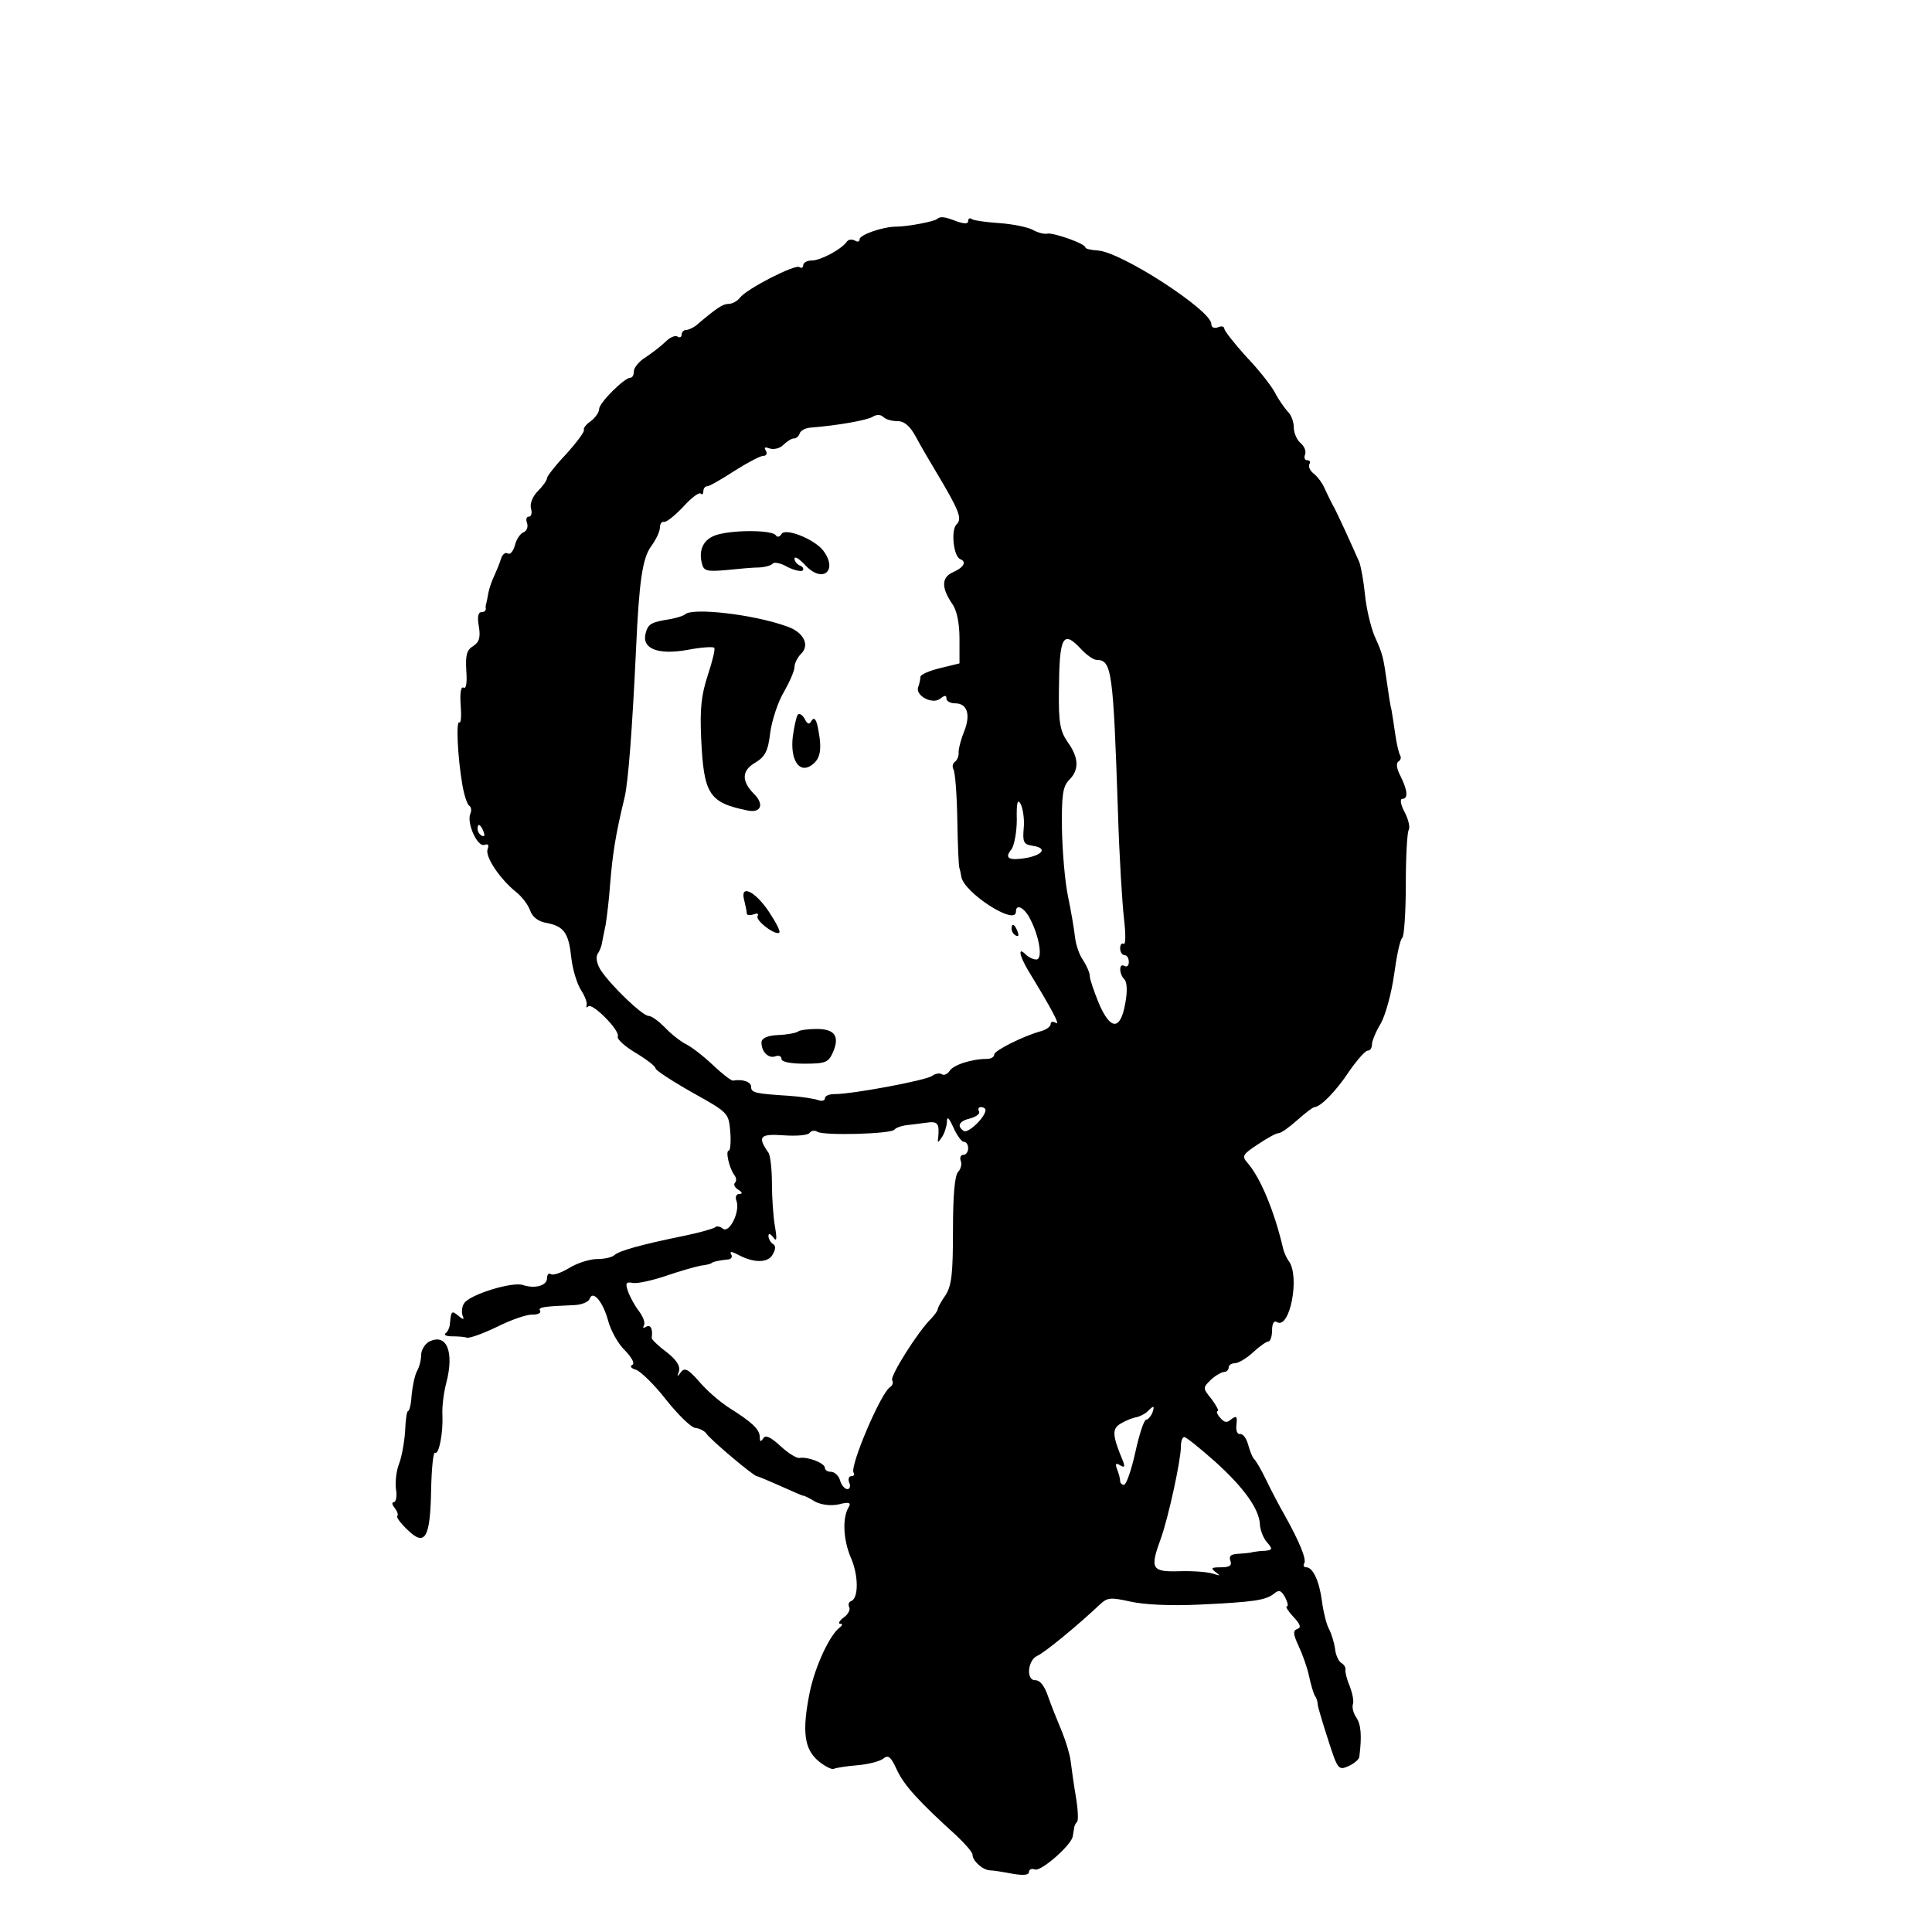
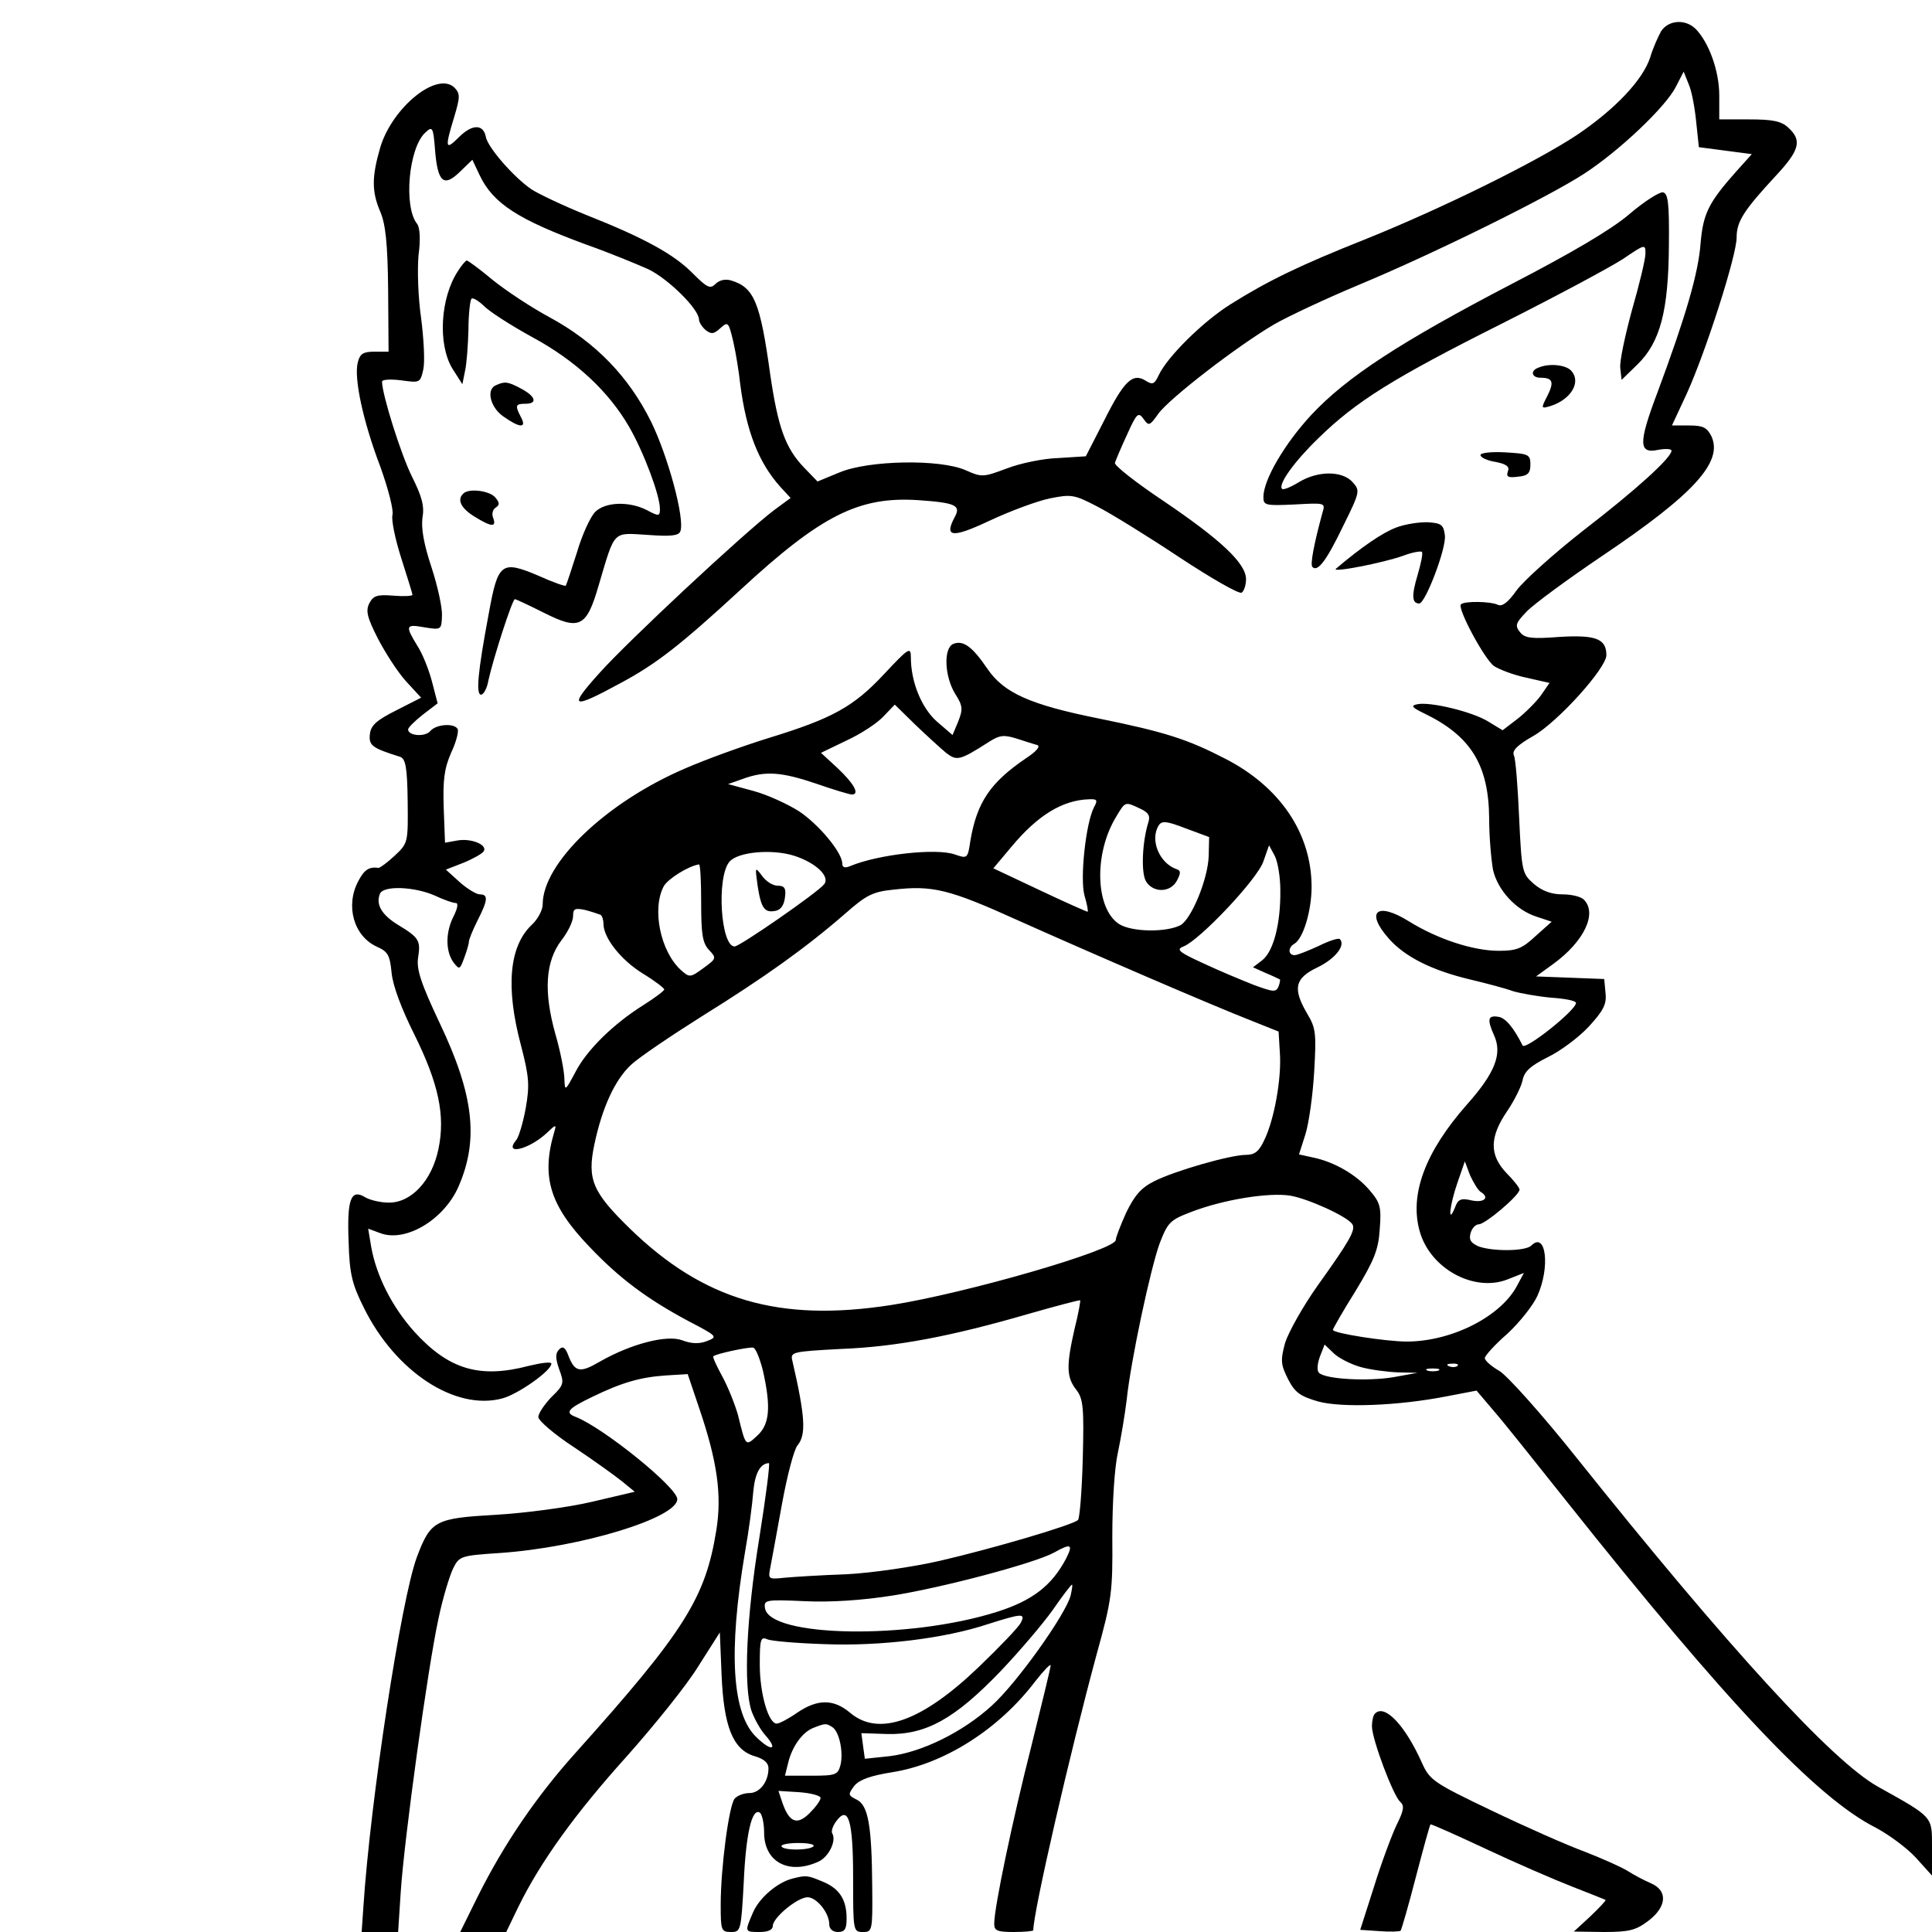
<svg xmlns="http://www.w3.org/2000/svg" version="1.0" width="445pt" height="445pt" viewBox="0 0 445 445" preserveAspectRatio="xMidYMid meet">
  <g transform="translate(0,445) scale(0.1,-0.1)" fill="#000000" stroke="none">
-     <path d="M2159 3946 c-5 -6 -69 -18 -94 -18 -32 0 -85 -19 -85 -29 0 -6 -5 -7 -11 -3 -6 3 -14 3 -18 -2 -12 -18 -61 -44 -81 -44 -11 0 -20 -5 -20 -11 0 -5 -4 -8 -9 -4 -11 6 -121 -50 -137 -71 -6 -8 -18 -14 -26 -14 -13 0 -27 -9 -75 -50 -7 -5 -17 -10 -23 -10 -5 0 -10 -5 -10 -11 0 -5 -4 -8 -10 -4 -5 3 -17 -2 -27 -12 -10 -10 -31 -26 -46 -36 -15 -9 -27 -24 -27 -32 0 -8 -3 -15 -8 -15 -14 0 -72 -58 -72 -72 0 -8 -9 -20 -19 -28 -11 -7 -18 -17 -16 -20 2 -4 -16 -28 -40 -55 -25 -26 -45 -52 -45 -56 0 -5 -9 -18 -21 -30 -12 -12 -19 -29 -16 -40 3 -10 1 -19 -5 -19 -6 0 -7 -7 -4 -15 3 -9 -1 -18 -8 -21 -8 -3 -17 -17 -20 -30 -4 -14 -11 -22 -16 -19 -6 4 -13 -2 -16 -12 -3 -10 -10 -27 -15 -38 -6 -12 -12 -30 -14 -40 -2 -11 -4 -22 -5 -25 -1 -3 -2 -8 -1 -12 0 -5 -4 -8 -10 -8 -8 0 -10 -12 -6 -33 4 -25 1 -36 -13 -45 -15 -9 -18 -21 -16 -56 2 -28 0 -43 -6 -40 -6 4 -9 -11 -7 -39 2 -25 1 -43 -3 -41 -8 5 -4 -80 7 -144 4 -23 11 -45 16 -48 4 -2 6 -11 2 -19 -8 -22 17 -77 33 -71 8 3 11 0 7 -10 -6 -17 28 -68 65 -98 13 -10 28 -29 33 -43 5 -15 19 -26 39 -29 40 -8 50 -24 56 -81 3 -26 13 -59 22 -73 9 -14 15 -29 13 -35 -1 -5 0 -7 4 -3 9 9 73 -55 68 -69 -3 -6 16 -23 41 -38 25 -15 46 -31 46 -36 0 -4 38 -29 84 -55 84 -47 84 -47 88 -90 2 -24 0 -44 -3 -44 -9 0 1 -41 12 -56 5 -6 6 -14 2 -18 -4 -4 -1 -11 7 -16 10 -6 11 -10 3 -10 -7 0 -10 -7 -7 -15 10 -24 -16 -77 -31 -65 -6 5 -15 7 -18 3 -4 -3 -35 -12 -69 -19 -103 -21 -152 -35 -163 -45 -5 -5 -23 -9 -40 -9 -16 0 -45 -9 -63 -20 -18 -11 -37 -18 -43 -15 -5 4 -9 -1 -9 -9 0 -17 -27 -25 -55 -16 -24 9 -124 -22 -136 -42 -5 -7 -6 -19 -4 -27 5 -11 3 -12 -10 -1 -15 12 -16 11 -19 -22 -1 -7 -5 -16 -10 -19 -4 -4 2 -7 15 -7 13 0 29 -1 34 -3 6 -2 37 9 70 25 32 16 69 29 82 28 12 0 20 4 17 9 -5 8 6 10 80 13 16 1 31 7 34 14 7 22 31 -6 43 -51 6 -22 23 -53 39 -68 16 -17 23 -30 16 -33 -6 -3 -2 -8 9 -11 11 -4 43 -35 70 -70 28 -35 58 -64 67 -64 9 -1 21 -7 25 -13 9 -14 109 -98 116 -98 2 0 26 -10 53 -22 27 -12 51 -23 54 -23 3 0 15 -6 28 -14 14 -7 35 -10 54 -6 23 6 29 4 23 -6 -15 -24 -13 -74 4 -115 19 -42 19 -96 1 -102 -5 -2 -7 -8 -4 -14 3 -5 -2 -16 -12 -23 -11 -8 -14 -15 -9 -15 6 0 6 -3 0 -8 -23 -16 -57 -88 -70 -150 -18 -90 -13 -131 21 -159 15 -12 31 -20 35 -17 4 2 28 6 53 8 25 2 52 9 60 15 12 10 18 5 32 -26 17 -36 51 -73 137 -151 20 -19 37 -38 37 -44 0 -14 23 -35 40 -36 8 0 32 -4 53 -8 24 -4 37 -3 37 4 0 6 6 9 14 6 14 -5 85 57 87 77 1 5 2 13 3 18 0 5 4 12 7 15 3 3 2 29 -3 58 -5 29 -10 66 -12 82 -2 16 -11 45 -19 65 -13 31 -26 64 -32 81 -9 27 -19 40 -31 40 -21 0 -17 46 5 56 18 8 93 70 144 118 18 17 25 17 71 7 30 -7 93 -10 156 -7 128 6 155 10 174 25 12 10 17 8 26 -8 6 -12 8 -21 4 -21 -4 0 3 -11 15 -24 16 -17 19 -25 9 -28 -10 -4 -10 -11 3 -39 9 -19 20 -50 24 -69 4 -19 10 -39 13 -45 4 -5 7 -14 7 -20 0 -5 11 -42 24 -82 22 -69 24 -71 47 -61 13 6 25 16 25 22 6 47 4 74 -7 90 -7 10 -10 24 -8 30 3 7 -1 26 -7 42 -7 16 -11 33 -10 38 1 5 -3 12 -10 16 -6 4 -13 19 -14 33 -2 13 -8 34 -14 45 -6 11 -13 40 -16 63 -6 47 -21 79 -36 79 -6 0 -8 4 -5 9 6 9 -11 50 -45 111 -11 19 -30 55 -42 80 -12 25 -25 47 -29 50 -3 3 -9 17 -13 32 -4 15 -12 26 -19 25 -6 -1 -10 8 -8 22 2 19 0 21 -12 12 -10 -9 -16 -8 -26 4 -7 8 -9 15 -5 15 3 0 -3 12 -14 27 -21 26 -21 26 -2 45 11 10 25 18 31 18 5 0 10 5 10 10 0 6 7 10 14 10 8 0 27 11 42 25 15 14 31 25 35 25 5 0 9 12 9 26 0 15 4 23 11 19 30 -19 54 107 27 141 -5 7 -11 20 -13 30 -20 85 -52 162 -82 196 -13 15 -11 19 24 42 21 14 42 26 48 26 6 0 25 14 43 30 18 16 36 30 40 30 14 1 49 36 80 83 18 26 37 47 42 47 6 0 10 6 10 14 0 8 9 30 20 48 11 19 25 70 31 113 6 44 14 82 19 85 4 3 8 58 8 122 0 64 3 122 7 127 3 6 -1 24 -10 41 -9 17 -11 30 -5 30 14 0 12 20 -4 52 -9 17 -11 30 -5 34 5 3 7 9 4 14 -3 5 -8 26 -11 47 -3 21 -7 47 -9 58 -3 11 -7 38 -10 60 -9 63 -10 68 -29 110 -9 22 -19 64 -22 95 -3 30 -9 64 -13 75 -14 32 -53 119 -63 135 -4 8 -12 24 -17 35 -5 12 -16 27 -25 34 -9 7 -13 17 -10 22 3 5 1 9 -5 9 -6 0 -8 6 -5 13 3 8 -2 20 -11 27 -8 7 -15 23 -15 36 0 12 -6 29 -14 36 -7 8 -21 27 -29 43 -9 17 -39 55 -67 84 -27 30 -50 59 -50 64 0 5 -7 7 -15 3 -9 -3 -15 0 -15 8 0 31 -206 165 -261 169 -16 1 -29 4 -29 7 0 9 -73 34 -87 32 -7 -2 -23 2 -35 9 -12 6 -46 13 -75 15 -30 2 -59 6 -64 9 -5 4 -9 2 -9 -4 0 -7 -8 -7 -26 -1 -28 11 -38 12 -45 6z m-92 -466 c16 0 29 -11 43 -37 11 -21 32 -56 45 -78 55 -92 62 -110 48 -123 -13 -13 -7 -74 9 -80 15 -6 8 -19 -17 -30 -27 -12 -27 -36 -1 -74 10 -14 16 -44 16 -79 l0 -57 -45 -11 c-25 -6 -45 -15 -45 -20 0 -5 -2 -15 -5 -23 -8 -20 33 -42 51 -27 10 8 14 8 14 0 0 -6 9 -11 20 -11 28 0 36 -26 21 -64 -7 -17 -13 -39 -13 -48 1 -10 -4 -20 -9 -23 -5 -4 -6 -11 -3 -17 4 -6 8 -58 9 -117 1 -58 3 -108 5 -111 1 -3 3 -11 4 -18 3 -36 126 -116 126 -82 0 20 20 9 33 -17 22 -43 29 -93 14 -93 -7 0 -18 5 -25 12 -18 18 -14 -3 6 -37 55 -90 75 -128 64 -121 -7 4 -12 3 -12 -3 0 -5 -10 -13 -22 -16 -43 -12 -108 -45 -108 -54 0 -6 -8 -10 -17 -10 -35 0 -78 -14 -86 -28 -5 -7 -13 -11 -18 -7 -5 3 -15 1 -22 -4 -12 -10 -182 -42 -224 -42 -13 0 -23 -4 -23 -10 0 -5 -7 -7 -15 -4 -8 3 -38 8 -67 10 -79 5 -88 7 -88 21 0 11 -19 18 -42 14 -4 0 -24 15 -45 35 -21 20 -49 42 -63 49 -14 7 -36 25 -49 39 -14 14 -30 26 -37 26 -14 0 -86 69 -110 105 -9 14 -12 29 -8 37 5 7 9 18 10 23 1 6 5 26 9 45 3 19 8 60 10 90 6 73 12 114 34 205 8 36 17 149 26 340 7 157 15 210 35 237 11 15 20 34 20 43 0 8 4 14 9 13 5 -2 25 14 44 34 19 21 37 35 41 31 3 -3 6 -1 6 5 0 7 4 12 9 12 5 0 33 16 62 35 30 19 60 35 67 35 7 0 10 5 6 12 -5 8 -2 9 9 5 9 -3 23 0 31 8 8 8 19 15 24 15 6 0 12 5 14 12 2 6 13 12 24 13 64 5 131 17 144 25 9 6 19 5 24 0 6 -6 20 -10 33 -10z m423 -525 c13 -14 29 -25 36 -25 35 0 38 -26 49 -350 3 -102 10 -213 14 -247 4 -34 4 -60 -1 -57 -4 3 -8 -2 -8 -10 0 -9 5 -16 10 -16 6 0 10 -7 10 -16 0 -8 -4 -12 -10 -9 -13 8 -13 -18 0 -31 6 -6 7 -28 2 -54 -11 -64 -34 -64 -61 -1 -11 27 -21 56 -21 63 0 8 -7 23 -15 36 -9 12 -17 36 -19 54 -2 18 -9 60 -16 93 -7 33 -13 103 -14 156 -1 78 2 98 17 113 23 23 22 51 -4 87 -17 25 -21 44 -20 118 1 126 9 141 51 96z m-132 -412 c-3 -33 0 -38 20 -41 34 -5 26 -20 -13 -28 -41 -7 -53 -1 -35 20 6 9 12 39 12 68 -1 40 2 49 9 36 5 -10 9 -35 7 -55z m-1244 -9 c3 -8 2 -12 -4 -9 -6 3 -10 10 -10 16 0 14 7 11 14 -7z m1156 -641 c-1 -17 -40 -54 -50 -48 -17 11 -11 23 15 29 14 4 23 11 20 16 -3 6 -1 10 4 10 6 0 11 -3 11 -7z m-50 -73 c6 0 10 -7 10 -15 0 -8 -5 -15 -11 -15 -6 0 -9 -6 -6 -14 3 -7 0 -19 -6 -25 -8 -8 -12 -54 -12 -134 0 -100 -3 -128 -17 -150 -10 -14 -18 -29 -18 -32 0 -4 -7 -13 -15 -22 -31 -30 -96 -134 -90 -142 3 -6 1 -12 -5 -16 -21 -13 -93 -182 -84 -197 3 -4 1 -8 -5 -8 -6 0 -8 -7 -5 -15 4 -8 1 -15 -4 -15 -6 0 -14 9 -17 20 -3 11 -13 20 -21 20 -8 0 -14 4 -14 9 0 11 -39 26 -58 23 -6 -2 -27 11 -44 27 -23 21 -35 27 -40 18 -6 -9 -8 -8 -8 3 0 18 -19 35 -70 67 -19 12 -50 38 -68 59 -27 31 -35 35 -44 23 -8 -11 -9 -11 -4 3 3 12 -6 26 -29 44 -19 14 -34 29 -34 32 3 21 -2 32 -13 26 -6 -4 -8 -3 -5 3 4 6 -2 21 -12 34 -10 13 -21 34 -25 46 -6 18 -4 21 12 18 10 -2 46 6 78 17 32 11 68 21 79 23 11 1 21 4 23 5 3 4 19 7 38 9 8 0 12 6 8 12 -4 7 1 7 16 -1 37 -20 70 -19 80 1 7 12 7 20 0 24 -5 3 -10 12 -10 18 0 7 4 6 11 -3 8 -11 9 -5 4 25 -4 22 -7 67 -7 100 0 33 -4 65 -8 70 -26 37 -20 44 35 40 30 -2 57 0 60 6 4 5 12 6 18 2 15 -9 169 -5 177 5 3 4 14 8 25 10 11 1 32 4 48 6 27 4 31 -1 28 -34 -2 -13 -1 -13 8 0 6 8 11 24 12 35 0 15 4 12 15 -12 8 -18 19 -33 24 -33z m434 -625 c-4 -8 -10 -15 -14 -15 -5 0 -16 -34 -25 -75 -9 -41 -21 -75 -26 -75 -5 0 -9 4 -9 9 0 5 -3 17 -7 27 -5 13 -3 15 7 9 10 -6 12 -4 6 11 -25 60 -25 74 -3 86 12 7 28 13 36 14 7 2 18 7 24 13 15 15 17 14 11 -4z m143 -110 c67 -60 104 -111 105 -147 1 -13 8 -31 16 -40 14 -16 13 -18 -4 -20 -10 0 -23 -2 -29 -3 -5 -2 -21 -3 -34 -4 -16 -1 -21 -5 -17 -16 4 -11 -2 -15 -22 -15 -22 0 -24 -2 -12 -11 12 -9 11 -9 -5 -4 -11 4 -46 7 -77 6 -66 -2 -70 5 -44 76 17 47 46 180 46 211 0 12 3 22 8 22 4 0 35 -25 69 -55z" />
-     <path d="M1654 3219 c-33 -9 -46 -34 -37 -68 4 -16 12 -18 56 -14 29 3 63 6 77 6 14 1 27 5 30 9 3 4 19 1 34 -8 16 -8 32 -11 35 -8 3 4 0 9 -6 11 -7 3 -13 10 -13 16 0 7 11 0 25 -15 40 -43 76 -12 41 34 -20 26 -87 53 -96 38 -4 -7 -10 -8 -13 -3 -8 12 -91 13 -133 2z" />
-     <path d="M1578 3035 c-3 -3 -18 -8 -34 -11 -45 -7 -51 -11 -57 -33 -9 -35 28 -50 96 -38 31 6 59 8 62 5 3 -2 -4 -31 -15 -64 -15 -46 -18 -78 -15 -145 6 -129 18 -148 108 -166 30 -6 38 15 13 39 -28 29 -28 53 3 71 23 14 30 26 35 69 4 29 18 72 32 95 13 23 24 48 24 57 0 8 7 22 15 30 21 20 6 50 -32 63 -77 28 -218 44 -235 28z" />
-     <path d="M1837 2803 c-3 -5 -8 -28 -11 -50 -6 -52 14 -84 41 -67 22 14 27 35 18 82 -4 24 -9 31 -15 23 -6 -11 -10 -10 -17 4 -6 10 -13 13 -16 8z" />
-     <path d="M1714 2377 c3 -12 6 -26 6 -31 0 -4 7 -5 16 -2 8 3 12 2 9 -4 -6 -10 42 -46 50 -38 3 3 -8 24 -24 48 -32 48 -67 64 -57 27z" />
-     <path d="M2330 2311 c0 -6 4 -13 10 -16 6 -3 7 1 4 9 -7 18 -14 21 -14 7z" />
-     <path d="M1838 2074 c-4 -3 -23 -7 -45 -8 -25 -1 -38 -7 -39 -16 -1 -22 16 -39 32 -33 8 3 14 0 14 -6 0 -7 21 -11 53 -11 48 0 55 3 65 25 17 38 5 55 -37 55 -21 0 -40 -3 -43 -6z" />
-     <path d="M987 1359 c-9 -6 -17 -19 -17 -30 0 -11 -4 -28 -10 -38 -5 -10 -10 -35 -12 -55 -1 -20 -5 -36 -8 -36 -3 0 -6 -21 -7 -48 -2 -26 -8 -59 -14 -74 -6 -15 -9 -41 -7 -58 3 -16 0 -30 -5 -30 -5 0 -4 -6 2 -13 6 -8 9 -16 6 -19 -3 -2 8 -17 24 -32 40 -39 52 -19 54 92 1 50 5 88 9 86 9 -6 19 46 17 87 -1 19 3 52 9 74 19 73 0 116 -41 94z" />
+     <path d="M3826 4378 c-7 -13 -19 -39 -25 -60 -17 -52 -80 -119 -169 -179 -92 -61 -308 -168 -487 -240 -151 -60 -225 -96 -311 -150 -65 -41 -146 -122 -165 -163 -10 -21 -14 -23 -30 -13 -30 19 -50 0 -96 -92 l-42 -82 -63 -4 c-35 -1 -88 -12 -119 -24 -54 -20 -57 -21 -95 -4 -59 26 -223 23 -290 -5 l-51 -21 -31 32 c-43 45 -60 92 -78 215 -23 166 -37 200 -90 216 -13 4 -27 1 -36 -8 -12 -12 -19 -9 -52 24 -43 44 -112 82 -246 135 -52 21 -109 48 -126 59 -41 28 -101 97 -105 121 -6 30 -32 29 -62 -1 -31 -31 -33 -26 -11 46 14 47 14 54 1 68 -40 39 -143 -45 -171 -137 -20 -69 -20 -102 0 -149 12 -28 17 -73 18 -180 l1 -142 -32 0 c-27 0 -34 -5 -39 -25 -9 -36 12 -135 52 -240 18 -50 31 -100 28 -111 -3 -11 6 -55 20 -99 14 -44 26 -82 26 -85 0 -3 -20 -4 -44 -2 -37 3 -46 0 -55 -17 -9 -17 -6 -32 19 -81 17 -33 46 -78 65 -99 l35 -38 -57 -29 c-46 -23 -59 -35 -61 -55 -3 -26 5 -32 69 -52 13 -4 17 -23 18 -102 1 -96 1 -97 -30 -126 -17 -16 -34 -28 -37 -28 -22 3 -33 -4 -47 -31 -30 -57 -10 -127 44 -151 25 -11 29 -20 33 -60 3 -30 23 -83 52 -141 56 -113 72 -187 56 -264 -15 -73 -62 -124 -114 -124 -20 0 -45 6 -56 13 -32 19 -41 -6 -37 -104 2 -73 8 -97 35 -151 73 -148 211 -238 319 -209 37 10 113 64 113 80 0 5 -23 2 -52 -5 -114 -30 -185 -8 -264 79 -51 57 -87 128 -99 195 l-7 42 27 -10 c59 -23 149 31 182 109 46 107 34 210 -44 374 -44 93 -54 125 -50 151 6 39 3 46 -45 75 -38 23 -53 47 -43 72 7 20 80 17 127 -4 21 -10 42 -17 48 -17 6 0 4 -12 -5 -30 -19 -37 -19 -80 -1 -106 14 -18 15 -18 25 9 6 16 11 33 11 38 0 5 9 27 20 49 24 47 25 60 5 60 -8 0 -29 13 -46 28 l-32 29 41 16 c22 9 43 21 46 26 10 15 -29 31 -61 25 l-28 -5 -3 80 c-2 64 1 90 17 127 12 25 18 50 15 55 -8 14 -50 11 -63 -5 -12 -14 -51 -11 -51 4 0 4 15 19 34 34 l34 26 -13 50 c-7 27 -22 65 -34 83 -28 46 -27 50 17 42 38 -6 39 -6 40 27 1 18 -10 68 -24 111 -18 54 -24 90 -21 114 5 27 -1 49 -24 95 -25 50 -69 189 -69 219 0 5 20 6 44 3 43 -6 44 -6 51 25 4 18 1 71 -5 118 -7 48 -9 111 -6 145 5 37 3 64 -3 72 -32 39 -20 176 19 211 16 15 18 12 22 -40 6 -75 20 -87 57 -51 l29 28 17 -36 c31 -65 89 -102 247 -160 51 -18 114 -44 141 -56 46 -22 117 -92 117 -116 0 -6 7 -17 15 -24 13 -10 19 -10 34 4 18 16 19 15 30 -31 6 -26 13 -70 16 -98 14 -108 42 -180 92 -236 l24 -26 -38 -28 c-70 -53 -338 -303 -403 -376 -72 -80 -64 -84 50 -22 82 44 137 87 275 214 186 172 273 216 410 207 86 -6 99 -12 84 -39 -25 -47 -6 -49 81 -8 47 22 109 45 138 51 50 10 56 9 110 -19 31 -16 117 -69 189 -117 73 -48 137 -85 143 -81 5 3 10 17 10 31 0 36 -57 90 -190 180 -63 42 -114 82 -112 88 2 6 14 35 28 65 22 49 26 53 38 36 12 -17 14 -16 34 12 25 35 183 157 267 206 33 19 121 60 195 91 173 72 436 202 519 256 80 52 187 153 211 200 l18 35 12 -30 c7 -16 14 -56 17 -87 l6 -57 61 -8 61 -8 -36 -40 c-64 -72 -76 -97 -82 -165 -5 -69 -34 -168 -99 -343 -45 -119 -44 -143 2 -133 17 3 30 2 30 -2 0 -16 -80 -89 -202 -183 -69 -54 -139 -117 -155 -139 -19 -27 -33 -38 -43 -33 -17 8 -77 9 -85 1 -9 -9 54 -126 76 -142 12 -8 46 -21 75 -27 l53 -12 -20 -29 c-11 -15 -36 -40 -54 -54 l-34 -26 -33 20 c-37 23 -134 46 -163 40 -16 -3 -14 -7 15 -21 108 -52 149 -119 150 -242 0 -44 5 -97 9 -119 11 -47 53 -92 99 -107 l36 -12 -37 -33 c-31 -29 -44 -34 -85 -34 -59 0 -141 27 -207 68 -74 46 -101 22 -46 -40 37 -42 99 -73 187 -94 38 -9 83 -21 99 -27 17 -5 56 -12 88 -15 31 -2 57 -7 57 -12 0 -17 -117 -110 -123 -98 -21 42 -40 64 -56 66 -24 4 -26 -6 -10 -42 20 -43 3 -87 -63 -161 -95 -108 -132 -206 -108 -291 24 -86 125 -141 202 -111 l38 15 -15 -28 c-37 -72 -151 -130 -255 -130 -47 0 -170 19 -170 27 0 2 23 43 52 89 43 71 53 95 56 143 4 51 1 61 -23 89 -30 36 -82 66 -131 76 l-32 7 15 47 c8 26 17 91 20 144 5 87 4 100 -16 133 -34 58 -29 82 24 107 41 20 65 51 51 65 -3 3 -25 -4 -49 -16 -24 -11 -49 -21 -55 -21 -15 0 -16 17 -1 26 21 12 40 77 40 131 0 123 -72 230 -198 295 -87 45 -139 62 -292 93 -159 32 -219 59 -257 115 -34 50 -55 66 -78 57 -23 -9 -21 -74 4 -115 18 -28 18 -36 7 -64 l-13 -31 -36 31 c-36 32 -60 92 -60 148 0 25 -5 22 -62 -39 -70 -75 -119 -102 -266 -147 -58 -18 -144 -49 -192 -70 -182 -78 -328 -218 -328 -313 0 -13 -11 -34 -25 -47 -52 -49 -61 -143 -25 -278 19 -73 20 -92 11 -144 -6 -33 -16 -67 -22 -74 -30 -36 29 -22 70 16 21 20 23 21 18 4 -31 -104 -11 -170 80 -265 70 -74 134 -121 227 -171 69 -36 70 -37 44 -47 -18 -7 -36 -6 -57 2 -35 13 -117 -8 -189 -49 -46 -27 -58 -25 -73 14 -7 19 -13 22 -21 14 -9 -9 -9 -20 0 -46 12 -32 11 -36 -18 -64 -16 -17 -30 -37 -30 -46 0 -8 37 -40 83 -70 45 -30 95 -66 111 -79 l28 -23 -98 -23 c-55 -13 -154 -26 -221 -30 -141 -8 -151 -13 -183 -98 -36 -97 -107 -560 -123 -805 l-4 -58 42 0 42 0 6 92 c8 123 63 521 87 630 10 48 26 100 34 116 14 28 18 29 108 35 187 13 408 81 408 124 0 27 -170 164 -233 189 -27 10 -20 19 36 46 70 34 112 46 172 50 l49 3 27 -80 c41 -121 52 -198 39 -279 -25 -156 -72 -232 -324 -513 -90 -100 -165 -210 -225 -330 l-41 -83 53 0 53 0 28 58 c51 104 131 215 250 347 64 72 139 165 165 208 l49 77 4 -97 c5 -120 26 -173 76 -188 21 -6 32 -15 32 -28 0 -31 -20 -57 -44 -57 -13 0 -28 -6 -34 -13 -13 -16 -32 -159 -32 -244 0 -59 1 -63 24 -63 22 0 23 3 29 113 5 114 19 173 37 162 5 -3 10 -24 10 -46 0 -68 57 -98 125 -67 24 11 42 48 32 65 -3 5 1 17 9 28 28 38 39 3 39 -130 0 -123 0 -125 23 -125 21 0 22 3 21 103 -1 142 -9 189 -36 202 -20 10 -20 12 -5 32 12 14 37 23 87 31 120 19 246 99 330 210 19 24 35 41 35 36 0 -5 -20 -87 -44 -184 -44 -173 -86 -373 -86 -411 0 -16 7 -19 45 -19 25 0 45 2 45 4 0 42 84 407 146 636 35 126 37 144 36 270 0 79 5 160 13 195 7 33 16 87 20 120 10 94 55 303 76 361 19 49 24 54 74 73 73 28 178 45 227 37 41 -7 132 -48 143 -66 8 -13 -7 -39 -80 -141 -34 -48 -67 -107 -75 -132 -11 -41 -10 -50 7 -84 16 -31 28 -39 69 -51 55 -15 185 -10 297 12 l68 13 39 -46 c22 -25 96 -118 166 -206 372 -468 578 -686 715 -755 30 -16 72 -47 92 -69 l37 -41 0 65 c0 72 4 68 -125 140 -105 59 -341 316 -695 759 -78 98 -158 187 -176 198 -19 11 -34 24 -34 30 0 5 23 31 52 56 28 26 59 65 69 87 30 66 20 150 -14 116 -13 -13 -87 -14 -121 -2 -18 8 -23 15 -19 30 3 12 12 21 19 21 15 0 94 67 94 80 0 4 -13 21 -30 38 -40 42 -39 83 1 142 17 25 33 57 36 72 4 20 18 33 58 53 29 14 72 46 95 71 33 36 41 51 38 77 l-3 32 -78 3 -79 3 40 29 c70 51 102 116 70 148 -7 7 -29 12 -49 12 -26 0 -47 8 -66 24 -27 24 -28 27 -34 153 -3 70 -8 135 -12 143 -5 11 8 24 45 45 56 32 168 156 168 186 0 38 -25 47 -108 42 -64 -5 -80 -3 -91 11 -12 15 -10 21 15 47 16 17 95 75 175 129 211 142 278 216 251 275 -10 20 -19 25 -51 25 l-40 0 34 73 c44 97 115 318 115 360 0 37 16 62 92 144 53 57 59 80 27 109 -16 15 -36 19 -90 19 l-69 0 0 55 c0 57 -24 122 -54 153 -24 24 -63 21 -80 -5z m-1647 -1662 c25 -19 31 -18 97 24 26 17 36 18 65 9 19 -6 40 -13 48 -15 8 -3 -1 -14 -25 -30 -83 -56 -114 -102 -129 -191 -6 -41 -7 -41 -36 -31 -43 15 -177 0 -241 -27 -12 -5 -18 -3 -18 6 0 25 -53 89 -99 120 -25 16 -72 38 -105 47 l-59 16 34 12 c52 19 89 16 169 -11 40 -14 77 -25 82 -25 19 0 5 25 -32 60 l-39 36 58 28 c33 15 71 40 85 55 l27 28 47 -46 c26 -25 58 -54 71 -65z m341 -125 c-19 -36 -33 -165 -22 -204 6 -20 9 -37 7 -37 -2 0 -52 22 -111 50 l-106 50 42 50 c60 72 117 107 178 109 19 1 21 -2 12 -18z m105 -3 c20 -9 25 -17 20 -32 -14 -45 -17 -114 -6 -135 16 -28 57 -28 72 1 9 17 9 23 -1 26 -40 14 -62 68 -41 101 7 11 18 10 62 -7 l54 -20 -1 -44 c-2 -54 -40 -145 -65 -159 -33 -17 -113 -16 -142 3 -54 36 -58 162 -6 247 21 35 20 35 54 19z m324 -188 c1 -78 -16 -142 -42 -162 l-21 -16 29 -13 c17 -7 31 -14 33 -15 1 0 0 -8 -3 -16 -6 -14 -12 -13 -56 3 -28 11 -81 33 -117 50 -57 26 -64 32 -46 39 38 15 171 156 184 196 l13 37 13 -24 c7 -13 13 -49 13 -79z m-1120 79 c50 -16 84 -48 69 -66 -15 -19 -194 -143 -206 -143 -32 0 -42 159 -12 195 19 23 98 30 149 14z m-214 -108 c0 -72 3 -93 18 -109 18 -19 17 -20 -13 -42 -30 -22 -32 -22 -52 -4 -47 43 -67 141 -39 193 10 17 56 46 81 50 3 1 5 -39 5 -88z m730 -41 c163 -73 445 -195 540 -232 l60 -24 3 -50 c4 -58 -13 -153 -36 -200 -12 -26 -22 -34 -42 -34 -36 0 -165 -37 -212 -61 -30 -15 -45 -33 -64 -72 -13 -29 -24 -57 -24 -63 0 -23 -345 -123 -518 -150 -258 -40 -431 11 -601 176 -86 84 -99 113 -82 194 18 85 47 148 84 183 18 17 92 67 165 113 143 89 237 156 328 235 50 44 64 51 113 56 89 10 127 1 286 -71z m-962 13 c4 -2 7 -12 7 -21 0 -32 40 -83 90 -114 28 -17 50 -34 50 -37 0 -3 -21 -19 -48 -36 -70 -44 -131 -104 -157 -155 -23 -43 -24 -44 -25 -16 0 17 -9 64 -21 105 -27 97 -23 166 14 215 15 19 27 44 27 56 0 17 4 19 28 14 15 -4 30 -9 35 -11z m2027 -638 c22 -13 9 -26 -20 -20 -25 6 -32 3 -39 -17 -17 -41 -12 6 6 58 l17 49 12 -32 c8 -17 18 -34 24 -38z m-935 -316 c-19 -84 -19 -111 4 -140 16 -21 18 -40 15 -158 -2 -74 -7 -137 -11 -142 -13 -12 -197 -66 -318 -94 -61 -14 -157 -28 -215 -31 -58 -2 -122 -6 -143 -8 -37 -4 -38 -3 -33 22 3 15 15 81 27 147 12 66 28 127 36 136 20 24 18 65 -12 195 -5 20 0 21 113 27 127 5 253 29 432 81 63 18 116 32 118 31 1 -1 -4 -31 -13 -66z m-718 -95 c19 -84 16 -124 -12 -150 -28 -26 -27 -27 -45 46 -7 25 -23 65 -36 89 -13 24 -23 45 -21 47 6 6 82 22 92 20 6 -2 15 -25 22 -52z m1378 7 c22 -6 60 -11 85 -12 l45 -1 -55 -10 c-59 -10 -157 -5 -172 10 -5 5 -4 20 2 37 l11 28 22 -21 c12 -11 40 -25 62 -31z m222 3 c-3 -3 -12 -4 -19 -1 -8 3 -5 6 6 6 11 1 17 -2 13 -5z m-44 -11 c-7 -2 -19 -2 -25 0 -7 3 -2 5 12 5 14 0 19 -2 13 -5z m-1564 -385 c-30 -184 -37 -342 -18 -399 7 -19 21 -44 32 -56 30 -34 14 -38 -20 -5 -57 53 -66 196 -27 427 9 50 17 112 19 139 4 43 16 65 36 66 3 0 -7 -78 -22 -172z m707 -47 c-33 -63 -78 -98 -161 -124 -203 -64 -523 -58 -533 9 -3 19 2 20 91 16 59 -3 134 2 203 13 114 18 326 74 372 99 39 22 44 19 28 -13z m10 -86 c-11 -43 -124 -202 -182 -254 -67 -61 -161 -107 -235 -116 l-57 -6 -4 29 -4 30 60 -2 c89 -2 155 35 259 143 45 47 100 112 122 143 22 32 42 58 44 58 2 0 0 -11 -3 -25z m-115 -63 c-5 -10 -48 -55 -96 -101 -131 -126 -231 -162 -297 -106 -38 32 -75 32 -122 0 -20 -14 -41 -25 -47 -25 -19 0 -39 69 -39 136 0 59 2 65 18 58 9 -4 69 -9 132 -11 127 -5 276 13 375 46 79 25 88 26 76 3z m-434 -240 c16 -10 26 -57 19 -87 -6 -23 -11 -25 -67 -25 l-61 0 7 28 c9 39 33 72 58 82 28 11 30 11 44 2z m-27 -163 c0 -6 -11 -21 -25 -35 -29 -29 -47 -22 -63 24 l-9 27 48 -3 c27 -2 49 -8 49 -13z m-16 -111 c-3 -5 -21 -8 -40 -8 -19 0 -34 3 -34 8 0 4 18 7 39 7 22 0 37 -3 35 -7z" />
+     <path d="M1745 2410 c8 -52 16 -63 41 -58 12 2 20 13 22 31 3 21 -1 27 -17 27 -11 0 -27 10 -36 23 -16 21 -16 21 -10 -23z" />
+     <path d="M3752 3956 c-41 -35 -133 -89 -270 -160 -255 -133 -380 -214 -462 -302 -61 -66 -110 -149 -110 -189 0 -19 5 -20 71 -17 72 4 72 4 65 -19 -19 -70 -29 -120 -23 -125 12 -12 32 14 71 95 39 79 39 81 21 101 -24 26 -80 26 -124 -1 -18 -11 -35 -18 -38 -15 -10 10 29 64 84 117 87 85 172 138 423 264 125 63 250 130 279 149 50 34 51 34 51 12 0 -13 -14 -71 -31 -130 -16 -59 -29 -119 -27 -134 l3 -27 37 36 c52 51 71 123 72 274 1 99 -2 120 -14 122 -8 1 -43 -21 -78 -51z" />
+     <path d="M1055 3826 c-41 -62 -47 -169 -13 -225 l23 -36 6 30 c4 17 7 60 8 96 0 36 4 68 7 71 3 3 15 -4 28 -16 12 -13 62 -45 111 -72 102 -55 177 -126 224 -207 34 -59 71 -158 71 -189 0 -17 -2 -18 -30 -3 -41 21 -96 19 -119 -4 -11 -11 -30 -52 -42 -93 -13 -40 -24 -75 -26 -77 -1 -2 -30 8 -63 23 -85 36 -93 30 -114 -86 -26 -138 -30 -188 -18 -188 6 0 14 15 17 33 11 50 55 187 61 187 2 0 32 -14 66 -31 83 -42 99 -34 127 63 38 128 31 121 112 116 54 -4 72 -2 76 8 11 28 -28 172 -67 252 -52 105 -128 183 -232 240 -43 23 -102 62 -133 87 -30 25 -57 45 -60 45 -2 0 -12 -11 -20 -24z" />
+     <path d="M3543 3603 c-19 -7 -15 -23 5 -23 29 0 32 -10 16 -42 -15 -29 -15 -30 8 -23 46 15 70 54 48 80 -12 15 -52 19 -77 8z" />
+     <path d="M1143 3563 c-24 -9 -14 -51 16 -72 38 -27 55 -28 41 -2 -14 27 -13 31 10 31 29 0 24 17 -10 35 -30 16 -37 17 -57 8z" />
+     <path d="M3410 3402 c0 -6 16 -13 35 -16 25 -5 33 -11 28 -22 -4 -12 0 -15 23 -12 23 2 29 8 29 28 0 23 -4 25 -57 28 -32 2 -58 -1 -58 -6z" />
+     <path d="M1067 3313 c-15 -14 -5 -34 26 -53 39 -24 51 -25 43 -3 -4 9 -1 20 6 24 9 6 9 11 -1 23 -13 16 -62 22 -74 9z" />
+     <path d="M3216 3235 c-32 -12 -80 -45 -139 -95 -11 -10 111 14 155 30 21 8 40 11 43 9 3 -3 -2 -27 -10 -54 -14 -47 -13 -65 4 -65 14 0 63 128 59 157 -3 24 -8 28 -38 30 -19 1 -53 -4 -74 -12z" />
+     <path d="M3167 503 c-4 -3 -7 -17 -7 -29 0 -30 49 -160 65 -174 10 -9 9 -19 -8 -53 -11 -23 -35 -87 -52 -142 l-32 -100 44 -3 c25 -2 47 -1 49 1 2 2 18 57 35 123 17 65 32 120 34 122 1 1 58 -24 126 -56 68 -32 158 -71 199 -87 41 -16 76 -30 78 -31 2 -1 -14 -18 -35 -38 l-38 -35 69 -1 c59 0 74 4 103 26 42 32 45 69 6 86 -16 7 -39 19 -53 28 -14 9 -59 29 -100 45 -41 15 -138 58 -215 95 -134 64 -142 70 -160 110 -39 87 -86 136 -108 113z" />
+     <path d="M1825 123 c-35 -9 -77 -45 -91 -79 -19 -44 -19 -44 16 -44 19 0 30 5 30 14 0 19 57 66 80 66 21 0 50 -36 50 -62 0 -11 8 -18 20 -18 16 0 20 7 20 31 0 43 -16 69 -55 85 -36 15 -38 15 -70 7z" />
  </g>
</svg>
